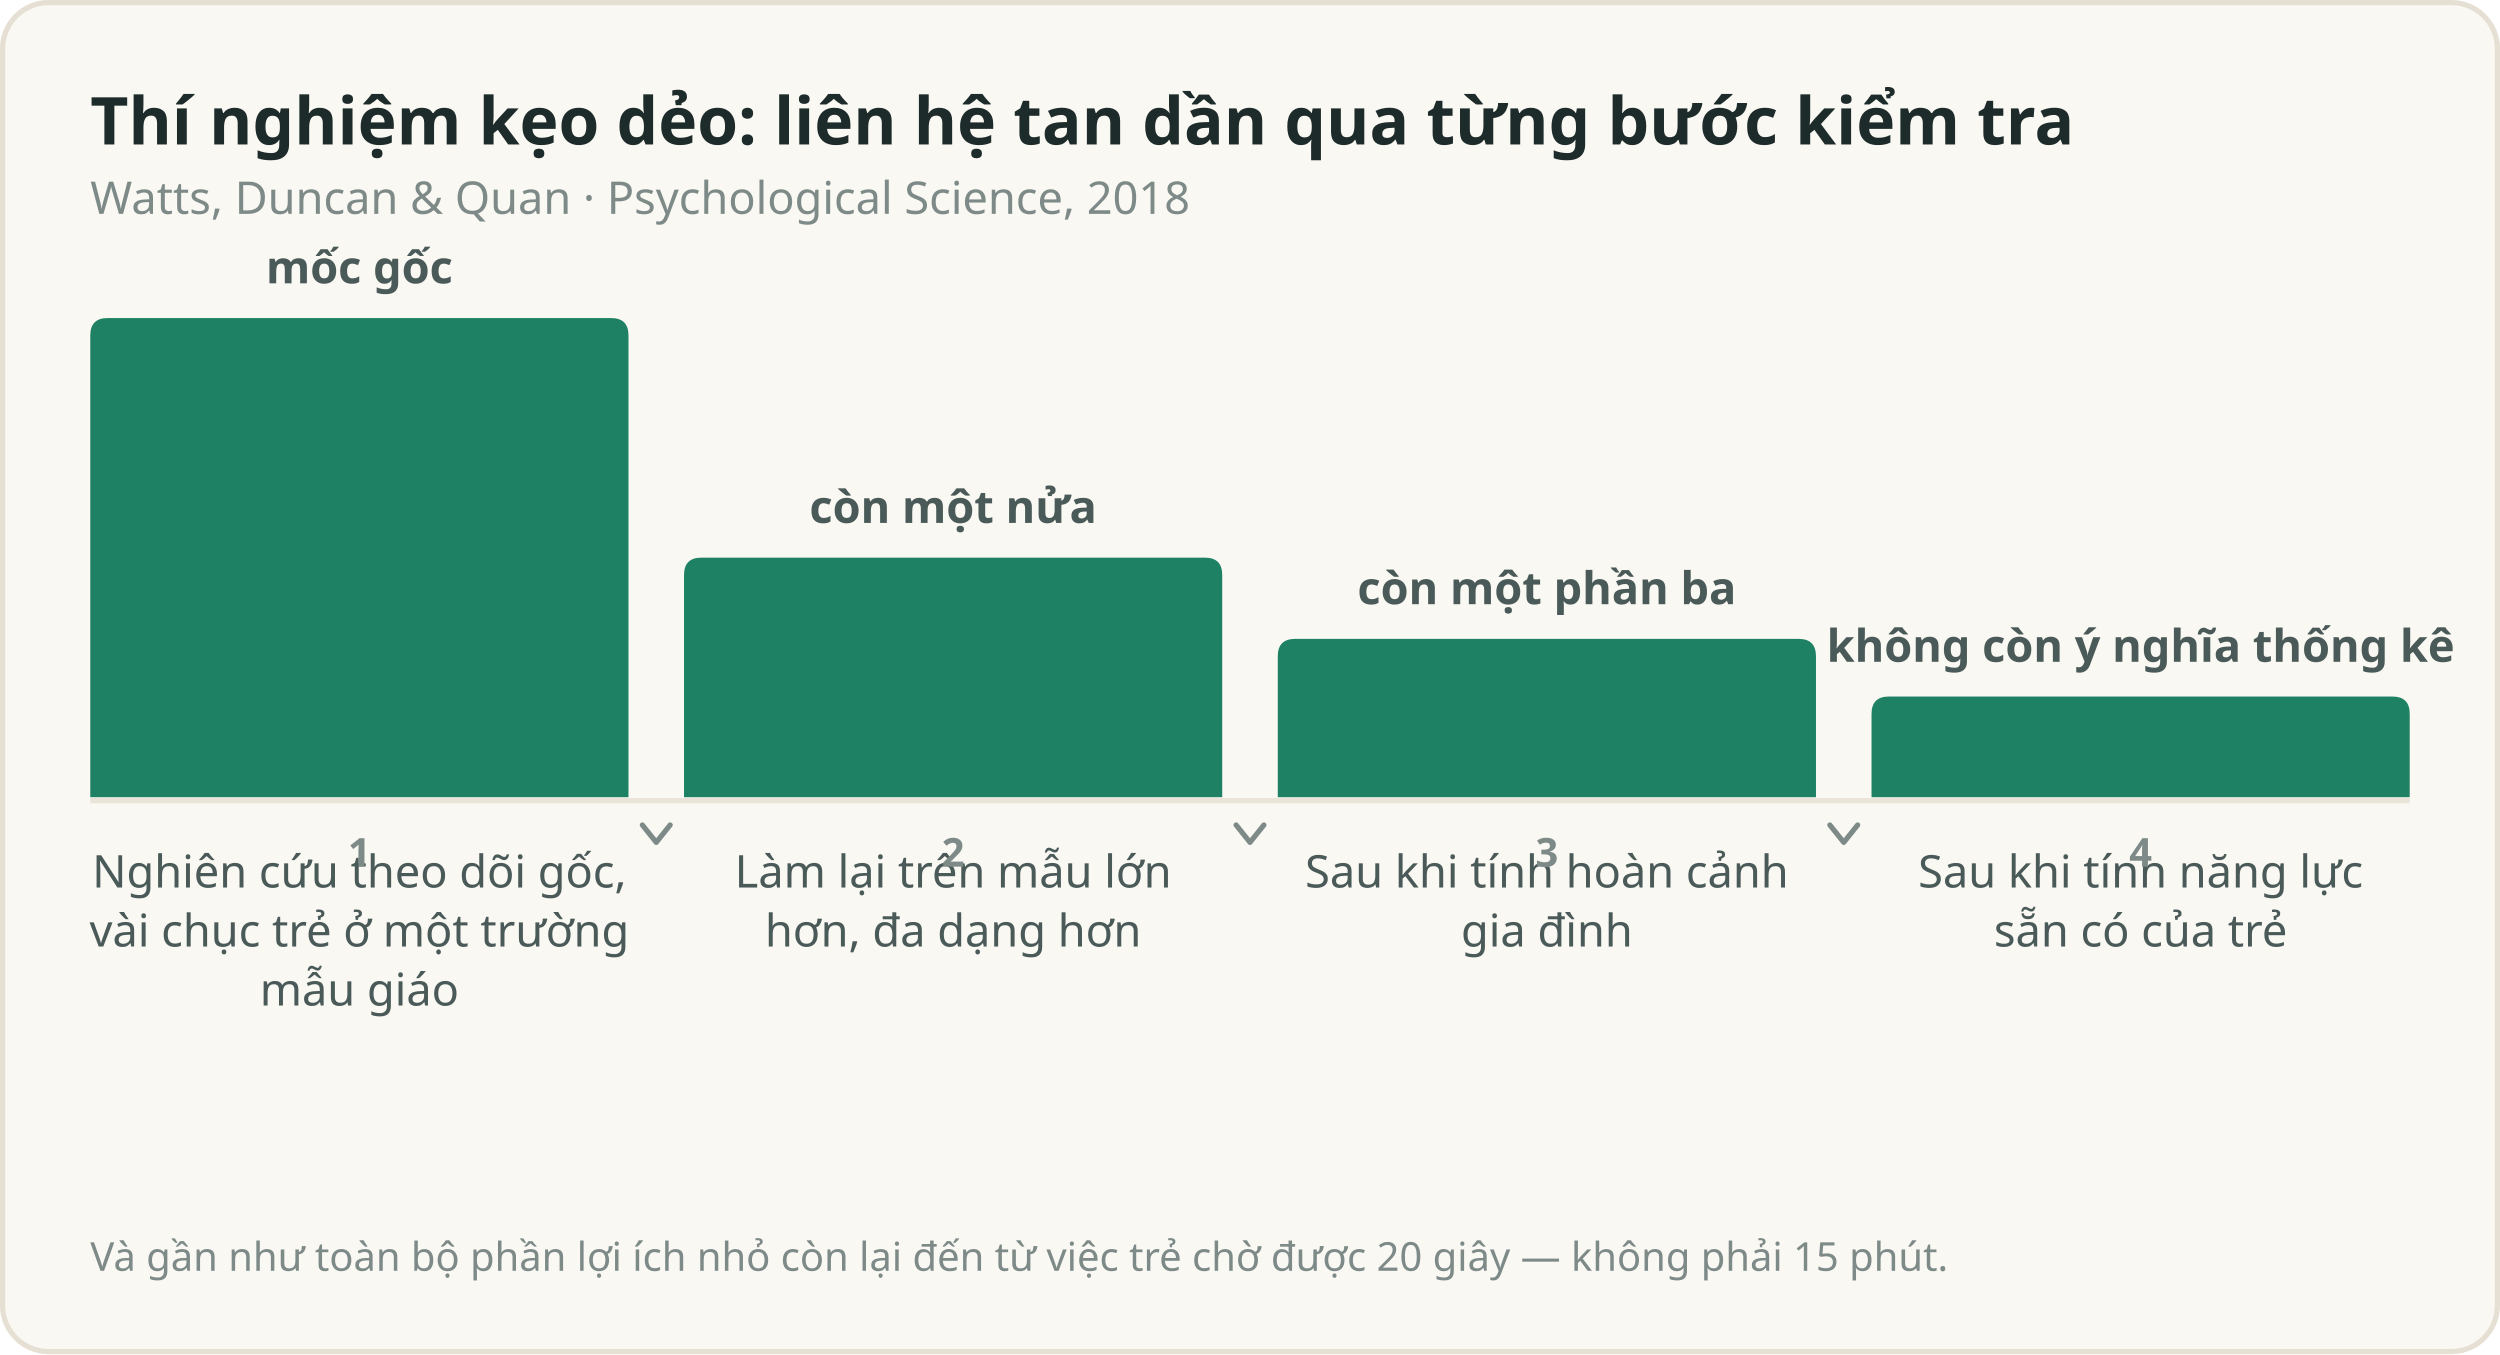
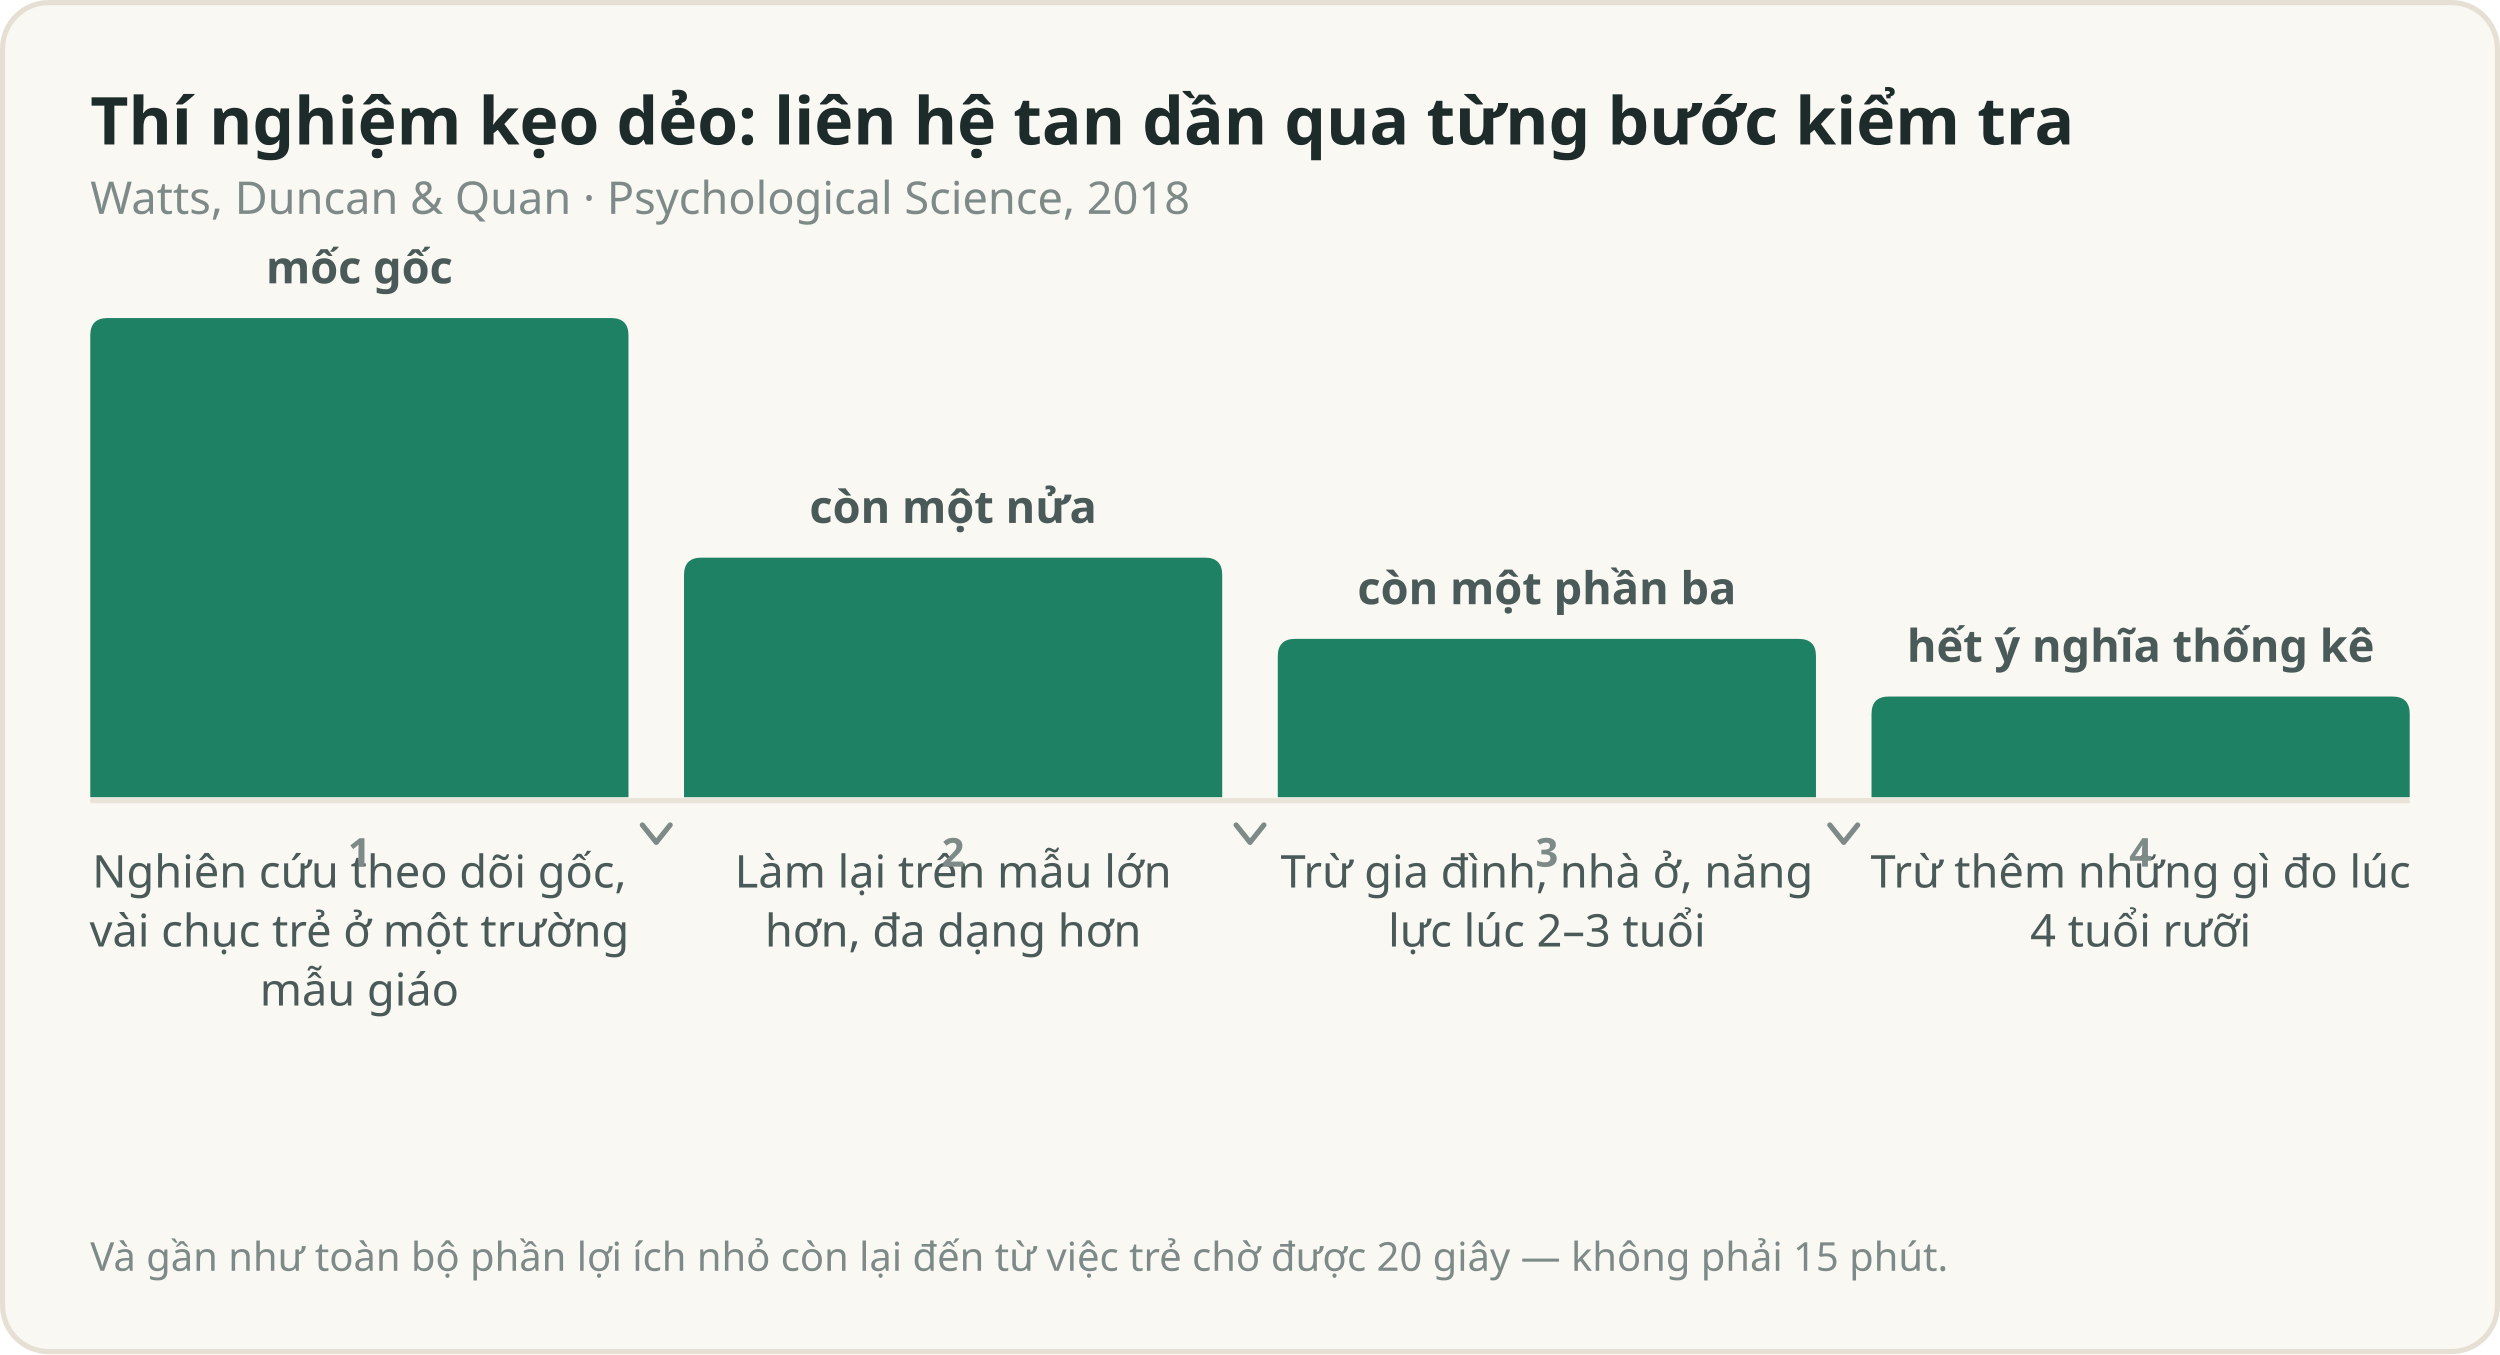
<svg xmlns="http://www.w3.org/2000/svg" viewBox="0 0 720 390" width="720" height="390" role="img">
  <rect width="720" height="390" rx="14" fill="#faf8f3" />
  <rect x="0.75" y="0.75" width="718.5" height="388.5" rx="13.25" fill="none" stroke="#e6e0d4" stroke-width="1.5" />
  <text x="26.0" y="41.6" font-family="-apple-system, BlinkMacSystemFont, 'Segoe UI', 'Noto Sans', Roboto, 'Helvetica Neue', Arial, sans-serif" font-size="19" font-weight="700" fill="#1d2b2a" text-anchor="start">Thí nghiệm kẹo dẻo: liên hệ tan dần qua từng bước kiểm tra</text>
  <text x="26.0" y="61.6" font-family="-apple-system, BlinkMacSystemFont, 'Segoe UI', 'Noto Sans', Roboto, 'Helvetica Neue', Arial, sans-serif" font-size="13" font-weight="400" fill="#7d8a88" text-anchor="start">Watts, Duncan &amp; Quan · Psychological Science, 2018</text>
  <line x1="26" y1="230.58" x2="694" y2="230.58" stroke="#eae4d8" stroke-width="1.5" />
  <path d="M26.0,229.6 V96.6 Q26.0,91.6 31.0,91.6 H176.0 Q181.0,91.6 181.0,96.6 V229.6 Z" fill="#1e8163" />
  <text x="103.5" y="81.6" font-family="-apple-system, BlinkMacSystemFont, 'Segoe UI', 'Noto Sans', Roboto, 'Helvetica Neue', Arial, sans-serif" font-size="13" font-weight="700" fill="#4a5a58" text-anchor="middle">mốc gốc</text>
  <text x="103.5" y="255.6" font-family="-apple-system, BlinkMacSystemFont, 'Segoe UI', 'Noto Sans', Roboto, 'Helvetica Neue', Arial, sans-serif" font-size="13" font-weight="400" fill="#4a5a58" text-anchor="middle">Nghiên cứu theo dõi gốc,</text>
  <text x="103.5" y="272.6" font-family="-apple-system, BlinkMacSystemFont, 'Segoe UI', 'Noto Sans', Roboto, 'Helvetica Neue', Arial, sans-serif" font-size="13" font-weight="400" fill="#4a5a58" text-anchor="middle">vài chục trẻ ở một trường</text>
  <text x="103.5" y="289.6" font-family="-apple-system, BlinkMacSystemFont, 'Segoe UI', 'Noto Sans', Roboto, 'Helvetica Neue', Arial, sans-serif" font-size="13" font-weight="400" fill="#4a5a58" text-anchor="middle">mẫu giáo</text>
  <text x="103.5" y="249.6" font-family="-apple-system, BlinkMacSystemFont, 'Segoe UI', 'Noto Sans', Roboto, 'Helvetica Neue', Arial, sans-serif" font-size="11.5" font-weight="700" fill="#7d8a88" text-anchor="middle">1</text>
  <path d="M185.0,237.6 l4,5 l4,-5" fill="none" stroke="#7d8a88" stroke-width="1.5" stroke-linecap="round" stroke-linejoin="round" />
  <path d="M197.0,229.6 V165.6 Q197.0,160.6 202.0,160.6 H347.0 Q352.0,160.6 352.0,165.6 V229.6 Z" fill="#1e8163" />
  <text x="274.5" y="150.6" font-family="-apple-system, BlinkMacSystemFont, 'Segoe UI', 'Noto Sans', Roboto, 'Helvetica Neue', Arial, sans-serif" font-size="13" font-weight="700" fill="#4a5a58" text-anchor="middle">còn một nửa</text>
  <text x="274.5" y="255.6" font-family="-apple-system, BlinkMacSystemFont, 'Segoe UI', 'Noto Sans', Roboto, 'Helvetica Neue', Arial, sans-serif" font-size="13" font-weight="400" fill="#4a5a58" text-anchor="middle">Làm lại trên mẫu lớn</text>
  <text x="274.5" y="272.6" font-family="-apple-system, BlinkMacSystemFont, 'Segoe UI', 'Noto Sans', Roboto, 'Helvetica Neue', Arial, sans-serif" font-size="13" font-weight="400" fill="#4a5a58" text-anchor="middle">hơn, đa dạng hơn</text>
  <text x="274.5" y="249.6" font-family="-apple-system, BlinkMacSystemFont, 'Segoe UI', 'Noto Sans', Roboto, 'Helvetica Neue', Arial, sans-serif" font-size="11.5" font-weight="700" fill="#7d8a88" text-anchor="middle">2</text>
  <path d="M356.0,237.6 l4,5 l4,-5" fill="none" stroke="#7d8a88" stroke-width="1.5" stroke-linecap="round" stroke-linejoin="round" />
  <path d="M368.0,229.6 V189.0 Q368.0,184.0 373.0,184.0 H518.0 Q523.0,184.0 523.0,189.0 V229.6 Z" fill="#1e8163" />
  <text x="445.5" y="174.0" font-family="-apple-system, BlinkMacSystemFont, 'Segoe UI', 'Noto Sans', Roboto, 'Helvetica Neue', Arial, sans-serif" font-size="13" font-weight="700" fill="#4a5a58" text-anchor="middle">còn một phần ba</text>
-   <text x="445.5" y="255.6" font-family="-apple-system, BlinkMacSystemFont, 'Segoe UI', 'Noto Sans', Roboto, 'Helvetica Neue', Arial, sans-serif" font-size="13" font-weight="400" fill="#4a5a58" text-anchor="middle">Sau khi tính hoàn cảnh</text>
-   <text x="445.5" y="272.6" font-family="-apple-system, BlinkMacSystemFont, 'Segoe UI', 'Noto Sans', Roboto, 'Helvetica Neue', Arial, sans-serif" font-size="13" font-weight="400" fill="#4a5a58" text-anchor="middle">gia đình</text>
+   <text x="445.5" y="255.6" font-family="-apple-system, BlinkMacSystemFont, 'Segoe UI', 'Noto Sans', Roboto, 'Helvetica Neue', Arial, sans-serif" font-size="13" font-weight="400" fill="#4a5a58" text-anchor="middle">Trừ gia đình, nhà ở, năng</text>
+   <text x="445.5" y="272.6" font-family="-apple-system, BlinkMacSystemFont, 'Segoe UI', 'Noto Sans', Roboto, 'Helvetica Neue', Arial, sans-serif" font-size="13" font-weight="400" fill="#4a5a58" text-anchor="middle">lực lúc 2–3 tuổi</text>
  <text x="445.5" y="249.6" font-family="-apple-system, BlinkMacSystemFont, 'Segoe UI', 'Noto Sans', Roboto, 'Helvetica Neue', Arial, sans-serif" font-size="11.5" font-weight="700" fill="#7d8a88" text-anchor="middle">3</text>
  <path d="M527.0,237.6 l4,5 l4,-5" fill="none" stroke="#7d8a88" stroke-width="1.5" stroke-linecap="round" stroke-linejoin="round" />
  <path d="M539.0,229.6 V205.6 Q539.0,200.6 544.0,200.6 H689.0 Q694.0,200.6 694.0,205.6 V229.6 Z" fill="#1e8163" />
-   <text x="616.5" y="190.6" font-family="-apple-system, BlinkMacSystemFont, 'Segoe UI', 'Noto Sans', Roboto, 'Helvetica Neue', Arial, sans-serif" font-size="13" font-weight="700" fill="#4a5a58" text-anchor="middle">không còn ý nghĩa thống kê</text>
-   <text x="616.5" y="255.6" font-family="-apple-system, BlinkMacSystemFont, 'Segoe UI', 'Noto Sans', Roboto, 'Helvetica Neue', Arial, sans-serif" font-size="13" font-weight="400" fill="#4a5a58" text-anchor="middle">Sau khi tính năng lực</text>
-   <text x="616.5" y="272.6" font-family="-apple-system, BlinkMacSystemFont, 'Segoe UI', 'Noto Sans', Roboto, 'Helvetica Neue', Arial, sans-serif" font-size="13" font-weight="400" fill="#4a5a58" text-anchor="middle">sẵn có của trẻ</text>
+   <text x="616.5" y="190.6" font-family="-apple-system, BlinkMacSystemFont, 'Segoe UI', 'Noto Sans', Roboto, 'Helvetica Neue', Arial, sans-serif" font-size="13" font-weight="700" fill="#4a5a58" text-anchor="middle">hết ý nghĩa thống kê</text>
+   <text x="616.5" y="255.6" font-family="-apple-system, BlinkMacSystemFont, 'Segoe UI', 'Noto Sans', Roboto, 'Helvetica Neue', Arial, sans-serif" font-size="13" font-weight="400" fill="#4a5a58" text-anchor="middle">Trừ thêm những gì đo lúc</text>
+   <text x="616.5" y="272.6" font-family="-apple-system, BlinkMacSystemFont, 'Segoe UI', 'Noto Sans', Roboto, 'Helvetica Neue', Arial, sans-serif" font-size="13" font-weight="400" fill="#4a5a58" text-anchor="middle">4 tuổi rưỡi</text>
  <text x="616.5" y="249.6" font-family="-apple-system, BlinkMacSystemFont, 'Segoe UI', 'Noto Sans', Roboto, 'Helvetica Neue', Arial, sans-serif" font-size="11.5" font-weight="700" fill="#7d8a88" text-anchor="middle">4</text>
  <text x="26.0" y="366.0" font-family="-apple-system, BlinkMacSystemFont, 'Segoe UI', 'Noto Sans', Roboto, 'Helvetica Neue', Arial, sans-serif" font-size="11.5" font-weight="400" fill="#7d8a88" text-anchor="start">Và gần như toàn bộ phần lợi ích nhỏ còn lại đến từ việc trẻ chờ được 20 giây — không phải 15 phút.</text>
</svg>
